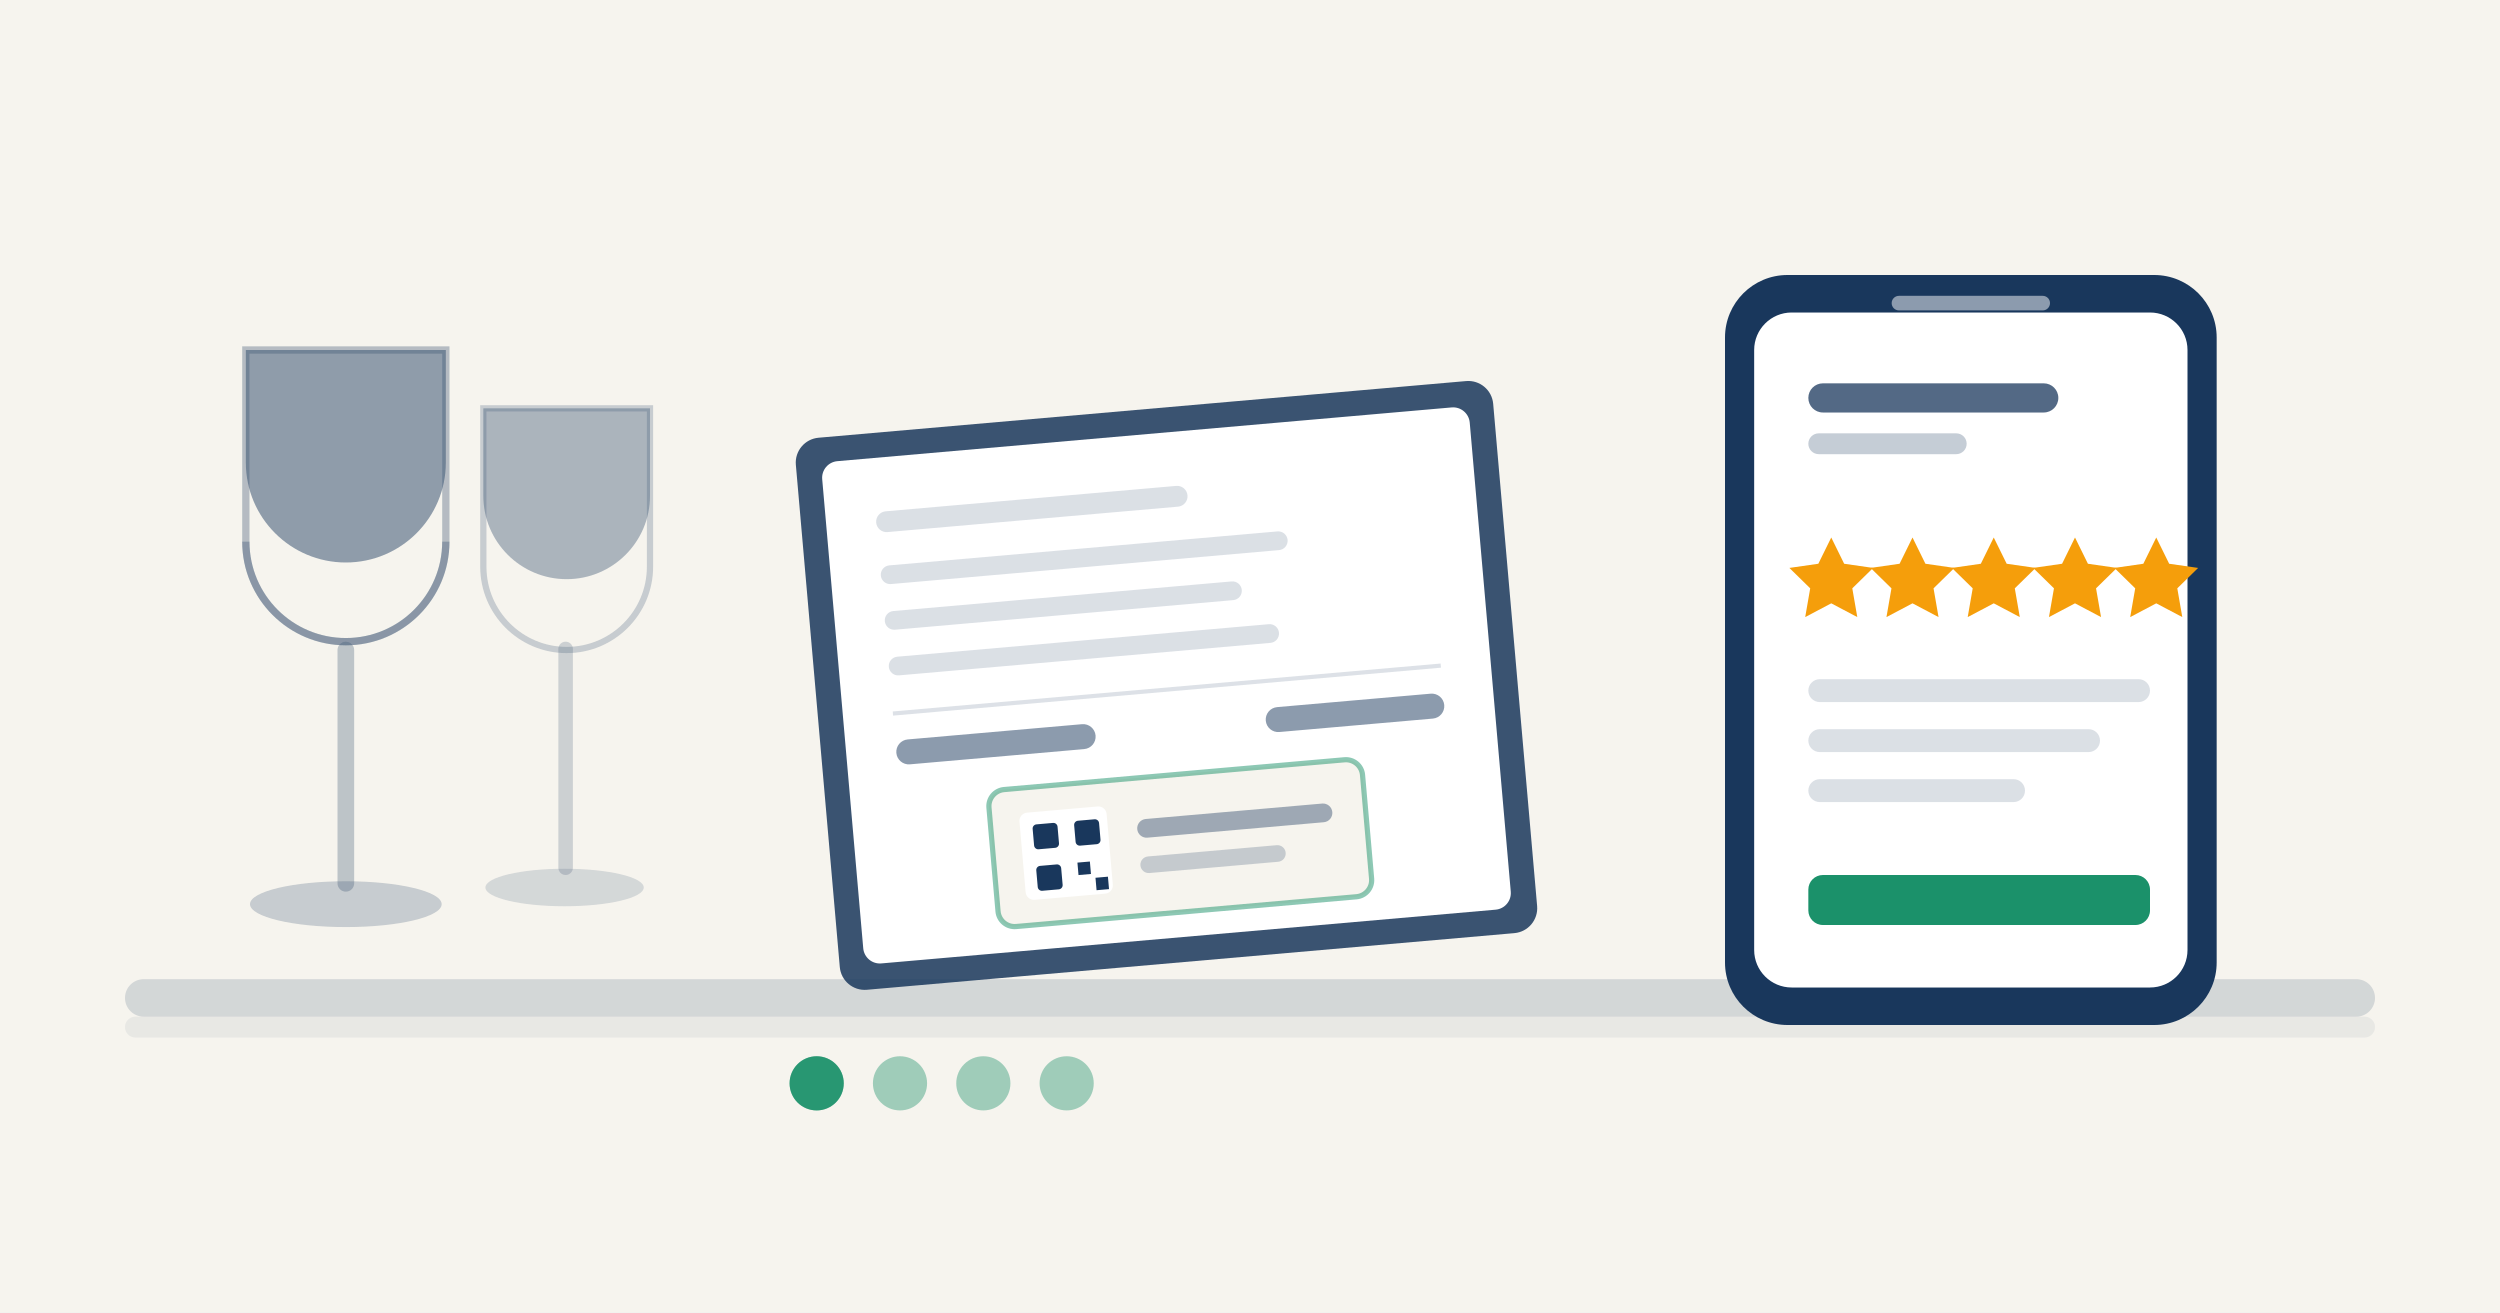
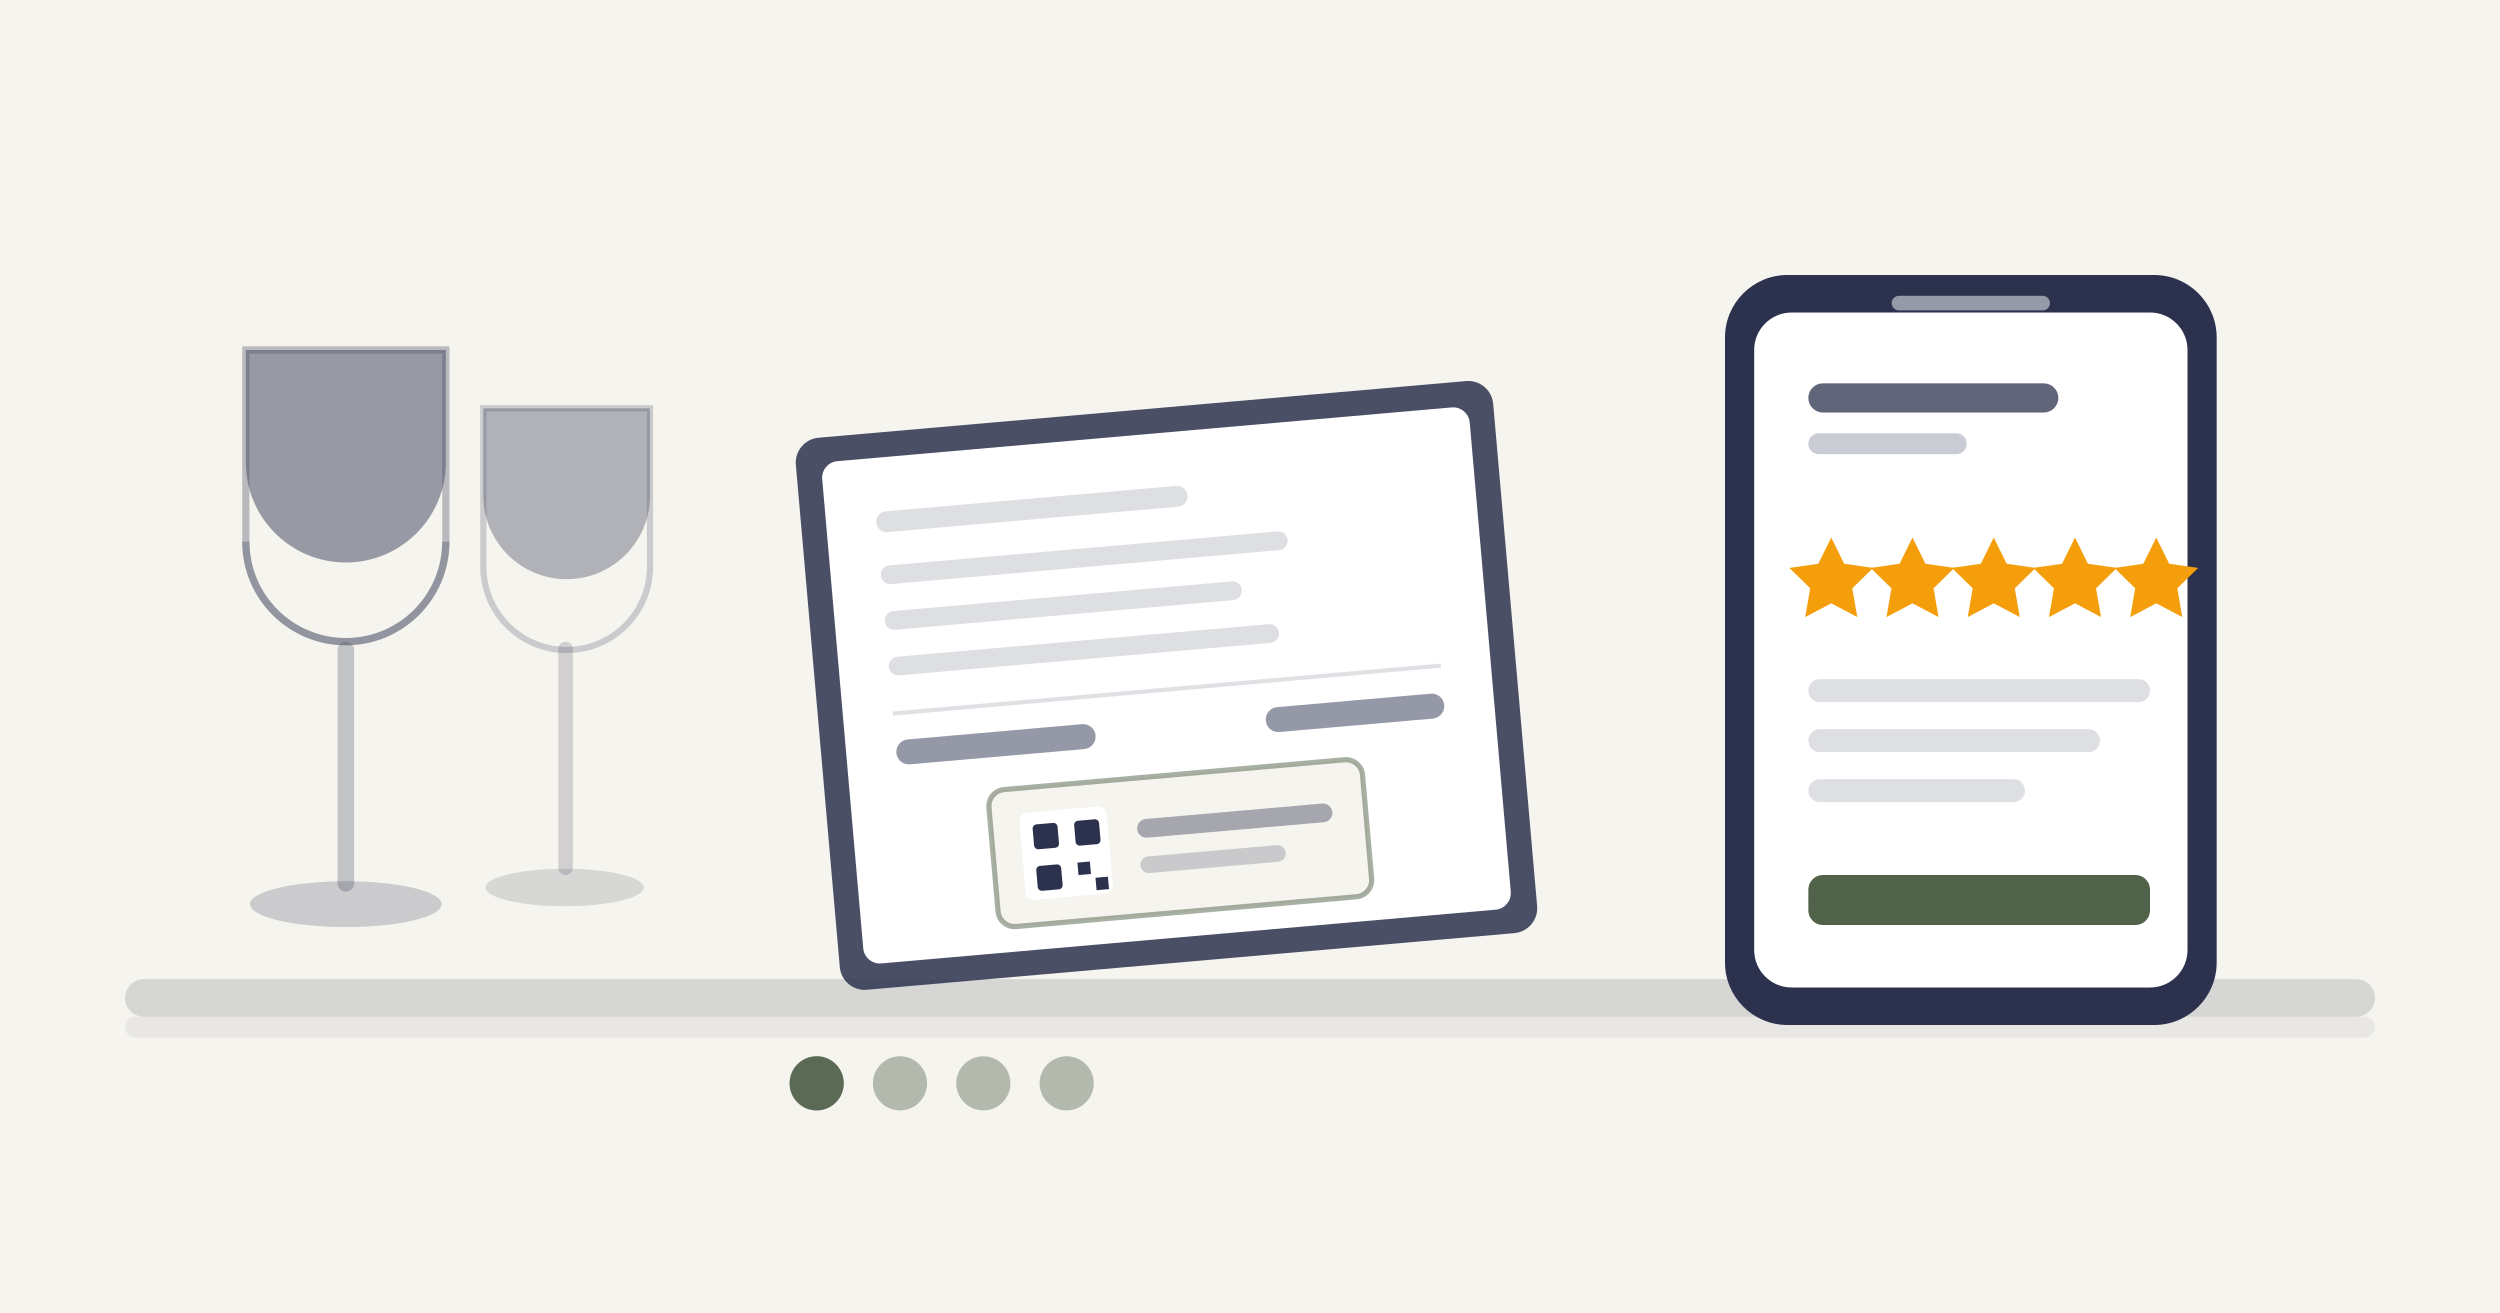
<svg xmlns="http://www.w3.org/2000/svg" viewBox="0 0 1200 630" width="1200" height="630" role="img" aria-label="Regningsmappe på et restaurantbord med et lille kort med QR-kode, ved siden af to vinglas og en telefon med stjernebedømmelse">
  <rect width="1200" height="630" fill="#f6f4ee" />
-   <rect x="60" y="470" width="1080" height="18" rx="9" fill="#19375c" opacity="0.16" />
-   <rect x="60" y="488" width="1080" height="10" rx="5" fill="#19375c" opacity="0.07" />
+   <rect x="60" y="470" width="1080" height="18" rx="9" fill="#2c324e" opacity="0.16" />
+   <rect x="60" y="488" width="1080" height="10" rx="5" fill="#2c324e" opacity="0.07" />
  <g opacity="0.85">
-     <path d="M118 168 h96 v54 a48 48 0 0 1 -96 0 z" fill="#19375c" opacity="0.55" />
-     <path d="M118 168 h96 v92 a48 48 0 0 1 -96 0 z" fill="none" stroke="#19375c" stroke-width="3.5" opacity="0.35" />
-     <rect x="162" y="308" width="8" height="120" rx="4" fill="#19375c" opacity="0.3" />
-     <ellipse cx="166" cy="434" rx="46" ry="11" fill="#19375c" opacity="0.25" />
-     <path d="M118 260 a48 48 0 0 0 96 0" fill="none" stroke="#19375c" stroke-width="3.5" opacity="0.35" />
-     <path d="M232 196 h80 v42 a40 40 0 0 1 -80 0 z" fill="#19375c" opacity="0.4" />
-     <path d="M232 196 h80 v76 a40 40 0 0 1 -80 0 z" fill="none" stroke="#19375c" stroke-width="3" opacity="0.25" />
-     <rect x="268" y="308" width="7" height="112" rx="3.5" fill="#19375c" opacity="0.22" />
-     <ellipse cx="271" cy="426" rx="38" ry="9" fill="#19375c" opacity="0.18" />
+     <path d="M118 168 h96 v54 a48 48 0 0 1 -96 0 z" fill="#2c324e" opacity="0.55" />
+     <path d="M118 168 h96 v92 a48 48 0 0 1 -96 0 z" fill="none" stroke="#2c324e" stroke-width="3.5" opacity="0.35" />
+     <rect x="162" y="308" width="8" height="120" rx="4" fill="#2c324e" opacity="0.3" />
+     <ellipse cx="166" cy="434" rx="46" ry="11" fill="#2c324e" opacity="0.25" />
+     <path d="M118 260 a48 48 0 0 0 96 0" fill="none" stroke="#2c324e" stroke-width="3.5" opacity="0.35" />
+     <path d="M232 196 h80 v42 a40 40 0 0 1 -80 0 z" fill="#2c324e" opacity="0.4" />
+     <path d="M232 196 h80 v76 a40 40 0 0 1 -80 0 z" fill="none" stroke="#2c324e" stroke-width="3" opacity="0.25" />
+     <rect x="268" y="308" width="7" height="112" rx="3.5" fill="#2c324e" opacity="0.22" />
+     <ellipse cx="271" cy="426" rx="38" ry="9" fill="#2c324e" opacity="0.18" />
  </g>
  <g transform="rotate(-5 560 330)">
-     <rect x="392" y="196" width="336" height="266" rx="12" fill="#19375c" opacity="0.85" />
+     <rect x="392" y="196" width="336" height="266" rx="12" fill="#2c324e" opacity="0.85" />
    <rect x="404" y="208" width="312" height="242" rx="8" fill="#ffffff" />
-     <g fill="#19375c" opacity="0.16">
+     <g fill="#2c324e" opacity="0.16">
      <rect x="428" y="234" width="150" height="10" rx="5" />
      <rect x="428" y="260" width="196" height="9" rx="4.5" />
      <rect x="428" y="282" width="172" height="9" rx="4.5" />
      <rect x="428" y="304" width="188" height="9" rx="4.5" />
    </g>
-     <rect x="428" y="330" width="264" height="2" fill="#19375c" opacity="0.15" />
-     <rect x="428" y="344" width="96" height="12" rx="6" fill="#19375c" opacity="0.5" />
-     <rect x="606" y="344" width="86" height="12" rx="6" fill="#19375c" opacity="0.5" />
+     <rect x="428" y="330" width="264" height="2" fill="#2c324e" opacity="0.15" />
+     <rect x="428" y="344" width="96" height="12" rx="6" fill="#2c324e" opacity="0.5" />
+     <rect x="606" y="344" width="86" height="12" rx="6" fill="#2c324e" opacity="0.5" />
    <g>
      <rect x="470" y="372" width="180" height="66" rx="8" fill="#f6f4ee" />
-       <rect x="470" y="372" width="180" height="66" rx="8" fill="none" stroke="#1b916a" stroke-width="2.5" opacity="0.5" />
-       <g fill="#19375c">
+       <rect x="470" y="372" width="180" height="66" rx="8" fill="none" stroke="#51624a" stroke-width="2.5" opacity="0.5" />
+       <g fill="#2c324e">
        <rect x="484" y="384" width="42" height="42" rx="4" fill="#ffffff" />
        <rect x="490" y="390" width="12" height="12" rx="2" />
        <rect x="510" y="390" width="12" height="12" rx="2" />
        <rect x="490" y="410" width="12" height="12" rx="2" />
        <rect x="510" y="410" width="6" height="6" />
        <rect x="518" y="418" width="6" height="6" />
      </g>
-       <rect x="540" y="392" width="94" height="9" rx="4.5" fill="#19375c" opacity="0.4" />
-       <rect x="540" y="410" width="70" height="8" rx="4" fill="#19375c" opacity="0.22" />
+       <rect x="540" y="392" width="94" height="9" rx="4.5" fill="#2c324e" opacity="0.4" />
+       <rect x="540" y="410" width="70" height="8" rx="4" fill="#2c324e" opacity="0.22" />
    </g>
  </g>
  <g>
-     <rect x="828" y="132" width="236" height="360" rx="30" fill="#19375c" />
+     <rect x="828" y="132" width="236" height="360" rx="30" fill="#2c324e" />
    <rect x="842" y="150" width="208" height="324" rx="18" fill="#ffffff" />
    <rect x="908" y="142" width="76" height="7" rx="3.5" fill="#ffffff" opacity="0.5" />
-     <rect x="868" y="184" width="120" height="14" rx="7" fill="#19375c" opacity="0.75" />
-     <rect x="868" y="208" width="76" height="10" rx="5" fill="#19375c" opacity="0.25" />
+     <rect x="868" y="184" width="120" height="14" rx="7" fill="#2c324e" opacity="0.75" />
+     <rect x="868" y="208" width="76" height="10" rx="5" fill="#2c324e" opacity="0.25" />
    <g fill="#f59e0b">
      <path d="M879 258 l6.2 12.6 13.9 2 -10 9.8 2.4 13.8 -12.5 -6.6 -12.5 6.6 2.4 -13.8 -10 -9.8 13.9 -2 z" />
      <path d="M918 258 l6.2 12.6 13.9 2 -10 9.8 2.4 13.8 -12.5 -6.6 -12.5 6.6 2.4 -13.8 -10 -9.8 13.9 -2 z" />
      <path d="M957 258 l6.2 12.6 13.9 2 -10 9.8 2.4 13.8 -12.5 -6.6 -12.5 6.6 2.4 -13.8 -10 -9.8 13.9 -2 z" />
      <path d="M996 258 l6.2 12.6 13.9 2 -10 9.8 2.4 13.8 -12.5 -6.6 -12.5 6.6 2.4 -13.8 -10 -9.8 13.9 -2 z" />
      <path d="M1035 258 l6.2 12.6 13.9 2 -10 9.8 2.4 13.8 -12.5 -6.6 -12.5 6.6 2.4 -13.8 -10 -9.8 13.9 -2 z" />
    </g>
-     <rect x="868" y="326" width="164" height="11" rx="5.5" fill="#19375c" opacity="0.16" />
-     <rect x="868" y="350" width="140" height="11" rx="5.5" fill="#19375c" opacity="0.16" />
-     <rect x="868" y="374" width="104" height="11" rx="5.5" fill="#19375c" opacity="0.16" />
-     <rect x="868" y="420" width="164" height="24" rx="7" fill="#1b916a" />
+     <rect x="868" y="326" width="164" height="11" rx="5.5" fill="#2c324e" opacity="0.16" />
+     <rect x="868" y="350" width="140" height="11" rx="5.5" fill="#2c324e" opacity="0.16" />
+     <rect x="868" y="374" width="104" height="11" rx="5.5" fill="#2c324e" opacity="0.16" />
+     <rect x="868" y="420" width="164" height="24" rx="7" fill="#51624a" />
  </g>
-   <g fill="#1b916a" opacity="0.4" transform="translate(392 520)">
+   <g fill="#51624a" opacity="0.4" transform="translate(392 520)">
    <circle cx="0" cy="0" r="13" />
    <circle cx="40" cy="0" r="13" />
    <circle cx="80" cy="0" r="13" />
    <circle cx="120" cy="0" r="13" />
  </g>
-   <g fill="#1b916a" opacity="0.9" transform="translate(392 520)">
+   <g fill="#51624a" opacity="0.9" transform="translate(392 520)">
    <circle cx="0" cy="0" r="13" />
  </g>
</svg>
